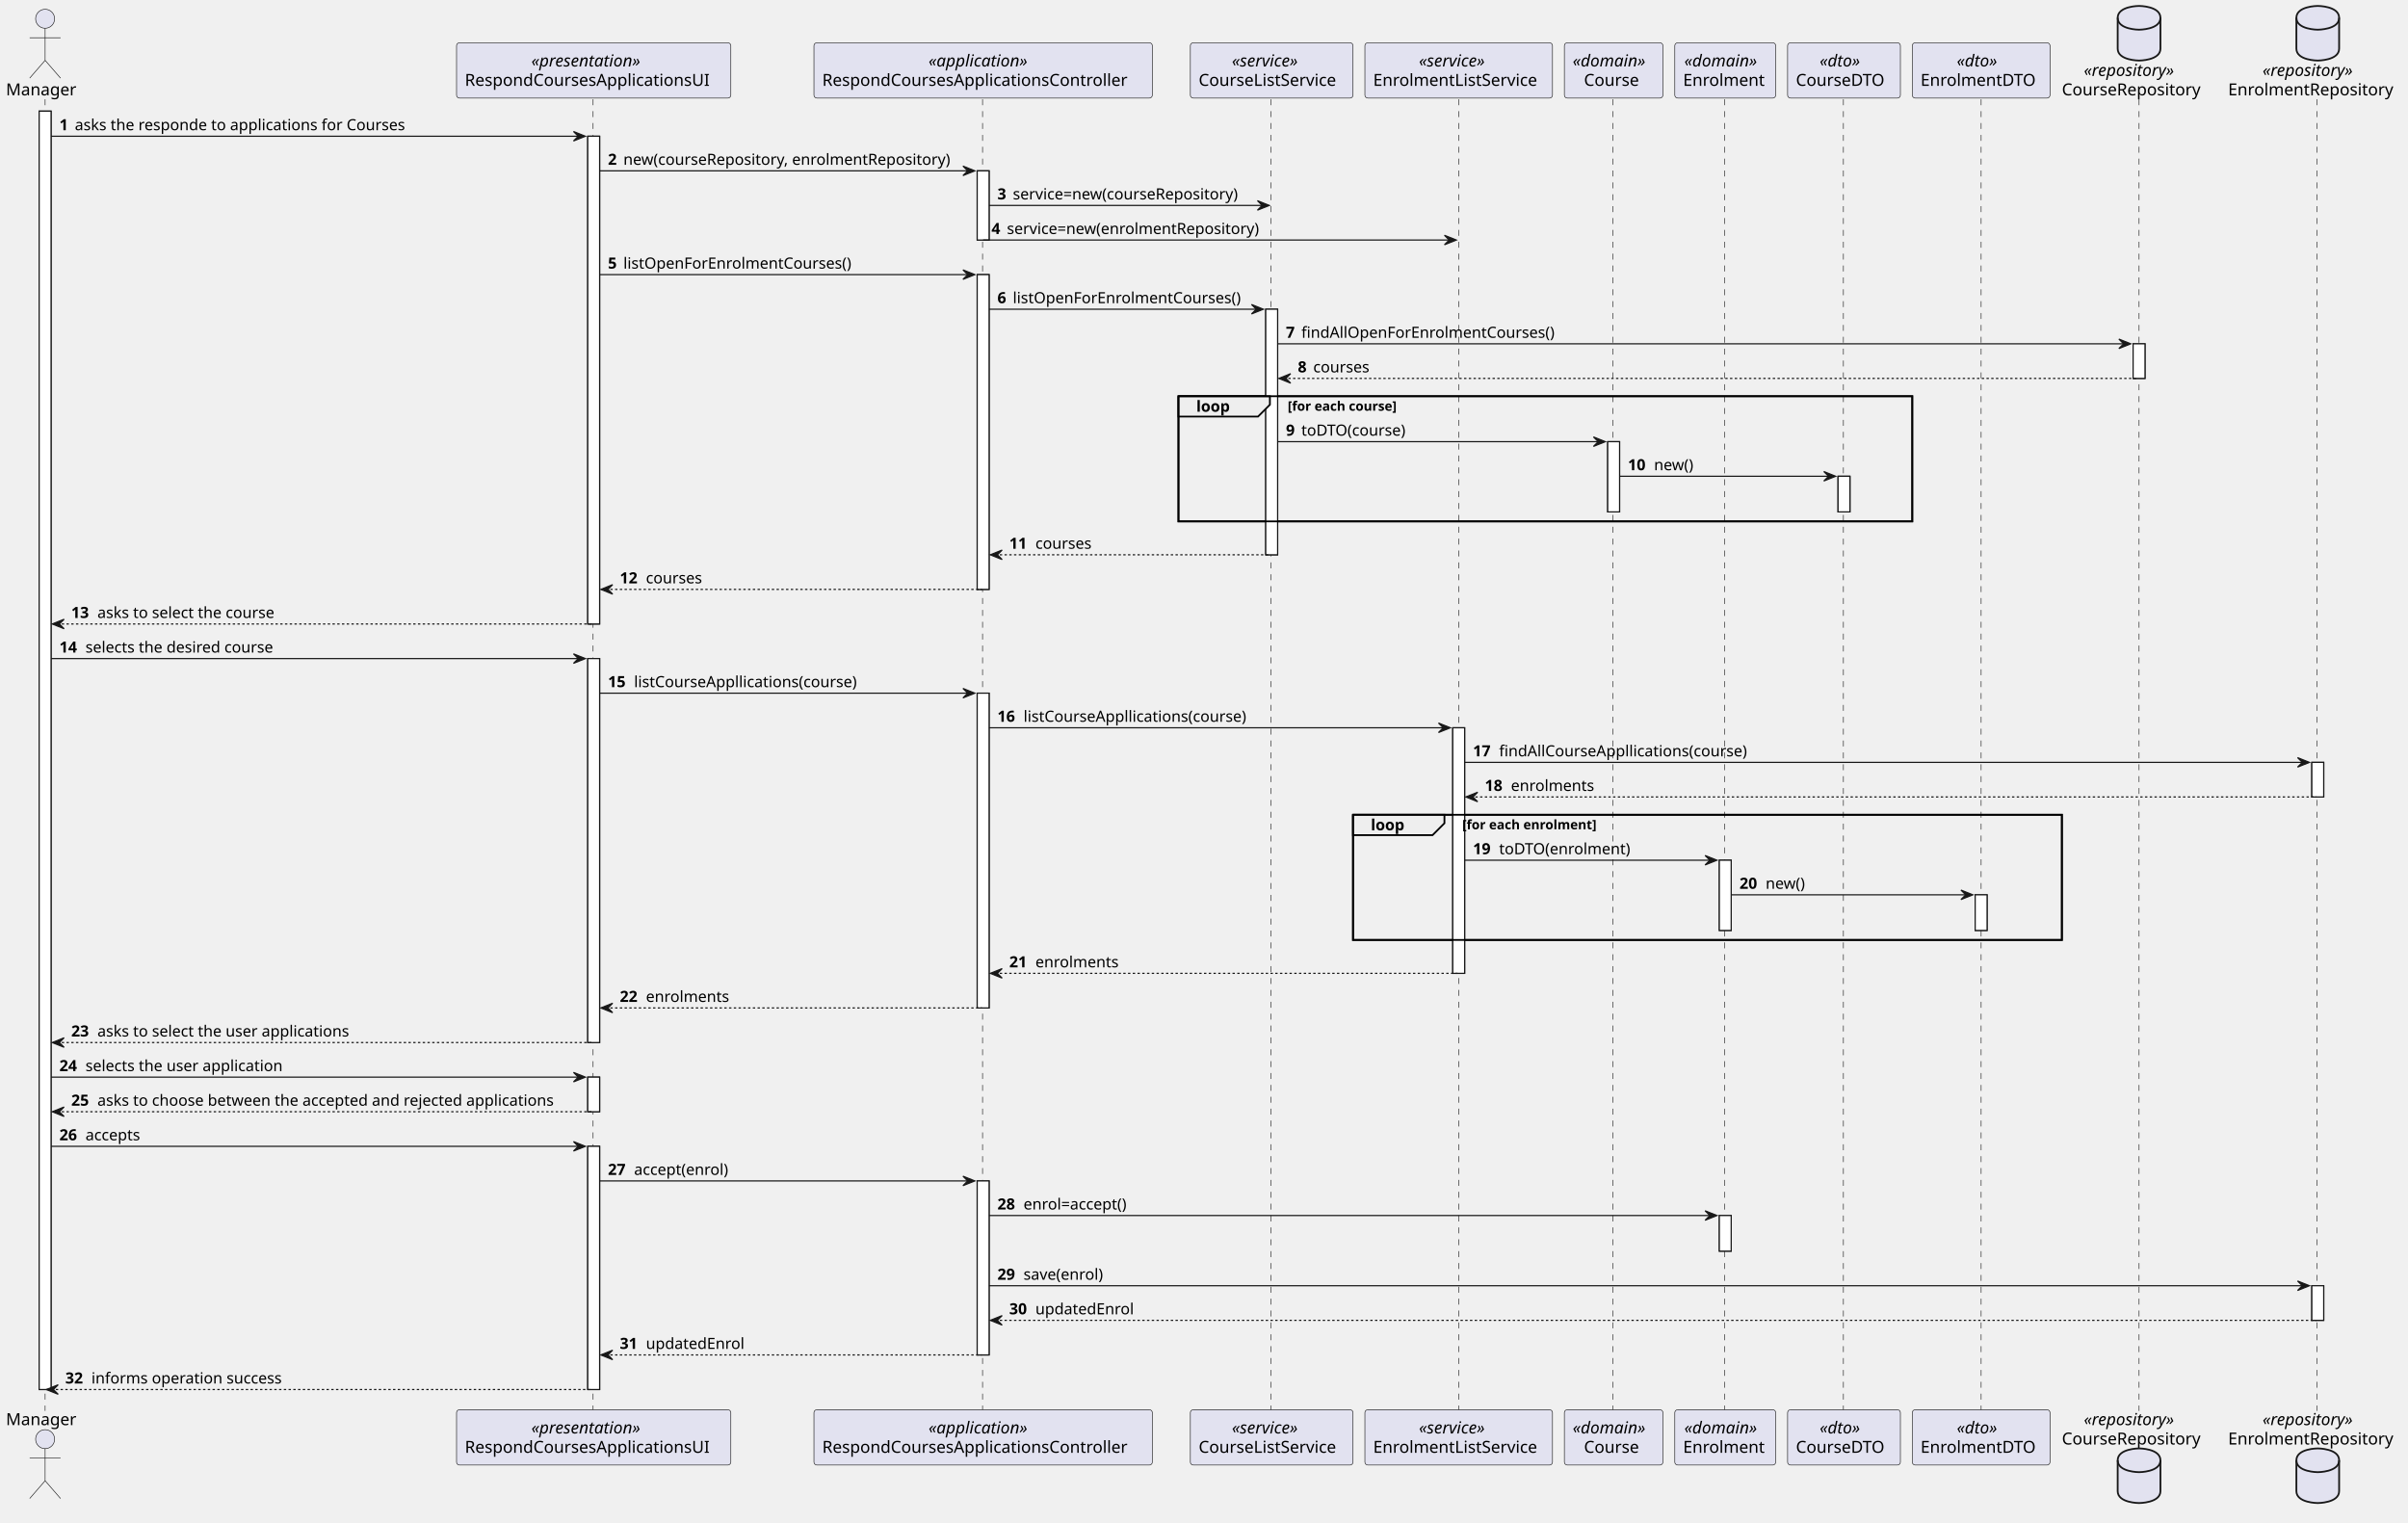
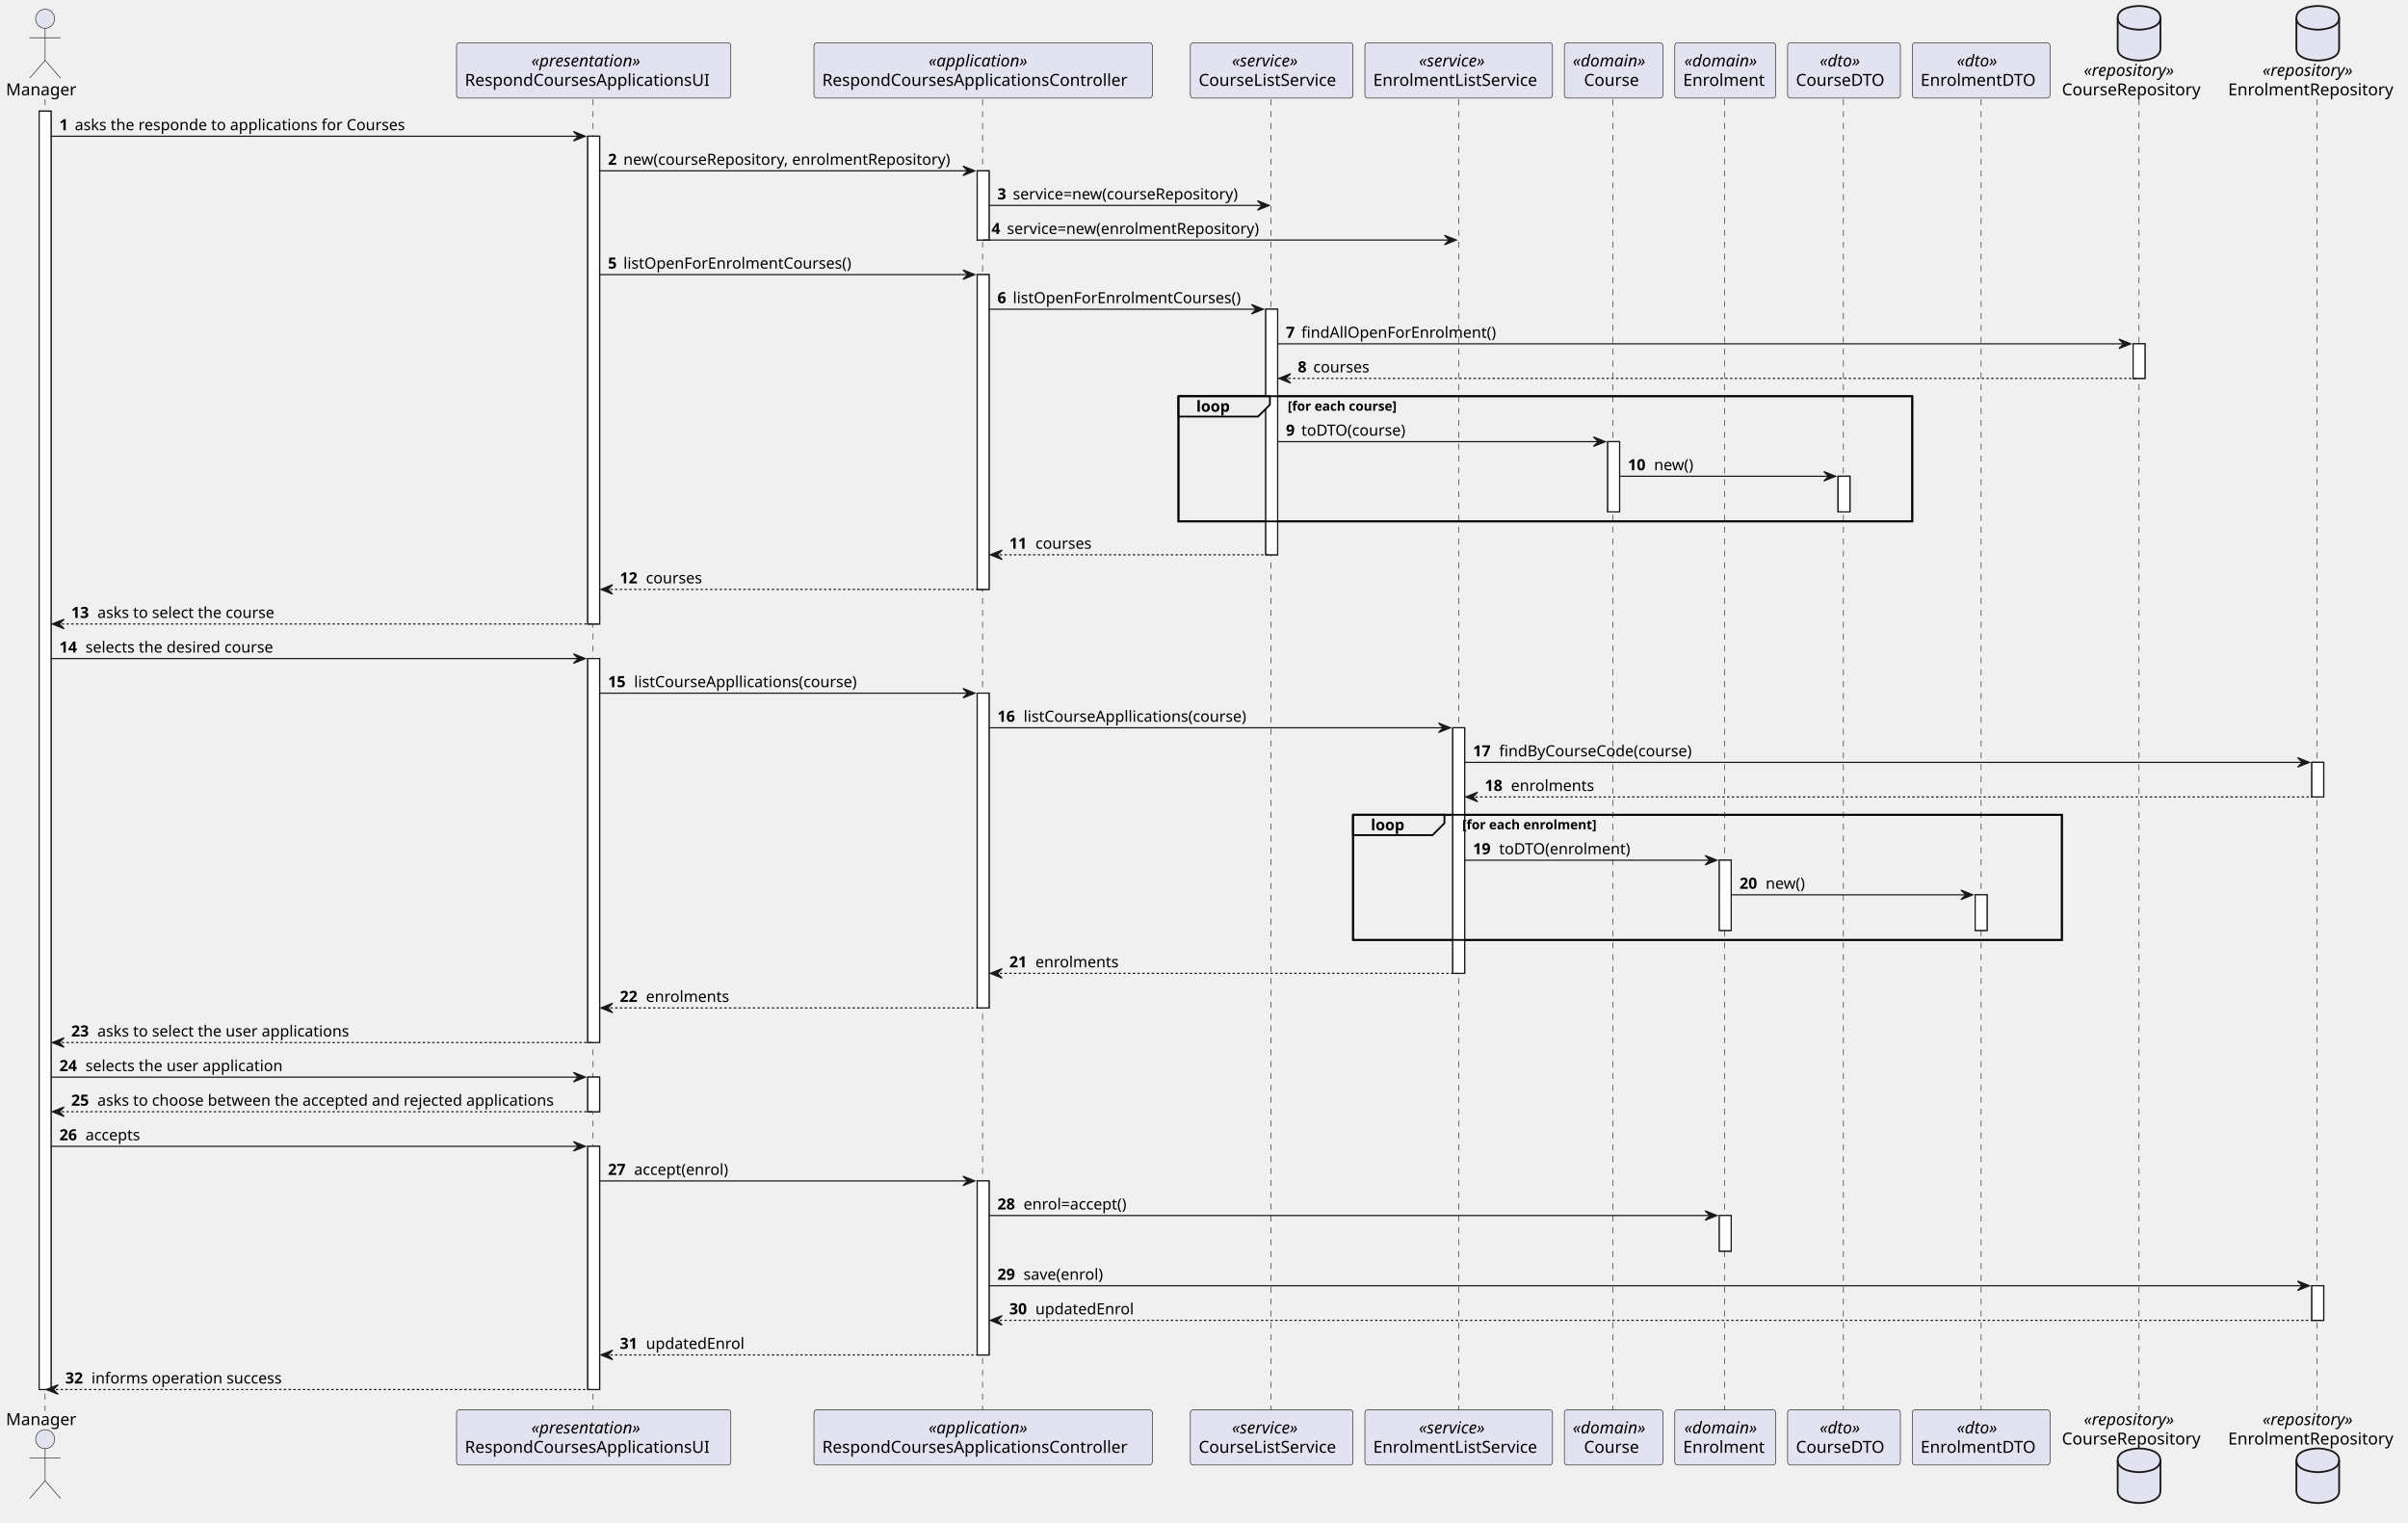
<svg xmlns="http://www.w3.org/2000/svg" contentStyleType="text/css" height="1282px" preserveAspectRatio="none" style="width:2028px;height:1282px;background:#FFFFFF;" version="1.1" viewBox="0 0 2028 1282" width="2028px" zoomAndPan="magnify">
  <defs />
  <g>
    <rect fill="#FFFFFF" height="1076.516" style="stroke:#181818;stroke-width:1.0;" width="10" x="33" y="93.594" />
    <rect fill="#FFFFFF" height="410.727" style="stroke:#181818;stroke-width:1.0;" width="10" x="495" y="114.727" />
    <rect fill="#FFFFFF" height="323.328" style="stroke:#181818;stroke-width:1.0;" width="10" x="495" y="554.586" />
    <rect fill="#FFFFFF" height="29.133" style="stroke:#181818;stroke-width:1.0;" width="10" x="495" y="907.047" />
    <rect fill="#FFFFFF" height="204.797" style="stroke:#181818;stroke-width:1.0;" width="10" x="495" y="965.312" />
    <rect fill="#FFFFFF" height="58.266" style="stroke:#181818;stroke-width:1.0;" width="10" x="823" y="143.859" />
    <rect fill="#FFFFFF" height="265.062" style="stroke:#181818;stroke-width:1.0;" width="10" x="823" y="231.258" />
    <rect fill="#FFFFFF" height="265.062" style="stroke:#181818;stroke-width:1.0;" width="10" x="823" y="583.719" />
    <rect fill="#FFFFFF" height="146.531" style="stroke:#181818;stroke-width:1.0;" width="10" x="823" y="994.445" />
    <rect fill="#FFFFFF" height="206.797" style="stroke:#181818;stroke-width:1.0;" width="10" x="1066" y="260.391" />
    <rect fill="#FFFFFF" height="206.797" style="stroke:#181818;stroke-width:1.0;" width="10" x="1223.5" y="612.852" />
    <rect fill="#FFFFFF" height="59.133" style="stroke:#181818;stroke-width:1.0;" width="10" x="1354" y="371.922" />
    <rect fill="#FFFFFF" height="59.133" style="stroke:#181818;stroke-width:1.0;" width="10" x="1448" y="724.383" />
    <rect fill="#FFFFFF" height="30" style="stroke:#181818;stroke-width:1.0;" width="10" x="1448" y="1023.578" />
    <rect fill="#FFFFFF" height="30" style="stroke:#181818;stroke-width:1.0;" width="10" x="1548" y="401.055" />
    <rect fill="#FFFFFF" height="30" style="stroke:#181818;stroke-width:1.0;" width="10" x="1663.5" y="753.516" />
    <rect fill="#FFFFFF" height="29.133" style="stroke:#181818;stroke-width:1.0;" width="10" x="1796.5" y="289.523" />
    <rect fill="#FFFFFF" height="29.133" style="stroke:#181818;stroke-width:1.0;" width="10" x="1947" y="641.984" />
    <rect fill="#FFFFFF" height="29.133" style="stroke:#181818;stroke-width:1.0;" width="10" x="1947" y="1082.711" />
    <rect fill="none" height="105.398" style="stroke:#000000;stroke-width:1.5;" width="618" x="992.5" y="333.656" />
    <rect fill="none" height="105.398" style="stroke:#000000;stroke-width:1.5;" width="597" x="1139.5" y="686.117" />
    <line style="stroke:#181818;stroke-width:0.5;stroke-dasharray:5.0,5.0;" x1="38" x2="38" y1="83.594" y2="1188.109" />
    <line style="stroke:#181818;stroke-width:0.5;stroke-dasharray:5.0,5.0;" x1="499.5" x2="499.5" y1="83.594" y2="1188.109" />
    <line style="stroke:#181818;stroke-width:0.5;stroke-dasharray:5.0,5.0;" x1="827.5" x2="827.5" y1="83.594" y2="1188.109" />
    <line style="stroke:#181818;stroke-width:0.5;stroke-dasharray:5.0,5.0;" x1="1070.5" x2="1070.5" y1="83.594" y2="1188.109" />
    <line style="stroke:#181818;stroke-width:0.5;stroke-dasharray:5.0,5.0;" x1="1228.5" x2="1228.5" y1="83.594" y2="1188.109" />
    <line style="stroke:#181818;stroke-width:0.5;stroke-dasharray:5.0,5.0;" x1="1358.5" x2="1358.5" y1="83.594" y2="1188.109" />
    <line style="stroke:#181818;stroke-width:0.5;stroke-dasharray:5.0,5.0;" x1="1452.5" x2="1452.5" y1="83.594" y2="1188.109" />
    <line style="stroke:#181818;stroke-width:0.5;stroke-dasharray:5.0,5.0;" x1="1552.5" x2="1552.5" y1="83.594" y2="1188.109" />
    <line style="stroke:#181818;stroke-width:0.5;stroke-dasharray:5.0,5.0;" x1="1668.5" x2="1668.5" y1="83.594" y2="1188.109" />
    <line style="stroke:#181818;stroke-width:0.5;stroke-dasharray:5.0,5.0;" x1="1801.5" x2="1801.5" y1="83.594" y2="1188.109" />
    <line style="stroke:#181818;stroke-width:0.5;stroke-dasharray:5.0,5.0;" x1="1951.5" x2="1951.5" y1="83.594" y2="1188.109" />
    <text fill="#000000" font-family="sans-serif" font-size="14" lengthAdjust="spacing" textLength="60" x="5" y="80.292">Manager</text>
    <ellipse cx="38" cy="15.797" fill="#E2E2F0" rx="8" ry="8" style="stroke:#181818;stroke-width:0.5;" />
    <path d="M38,23.797 L38,50.797 M25,31.797 L51,31.797 M38,50.797 L25,65.797 M38,50.797 L51,65.797 " fill="none" style="stroke:#181818;stroke-width:0.5;" />
    <text fill="#000000" font-family="sans-serif" font-size="14" lengthAdjust="spacing" textLength="60" x="5" y="1200.104">Manager</text>
    <ellipse cx="38" cy="1211.906" fill="#E2E2F0" rx="8" ry="8" style="stroke:#181818;stroke-width:0.5;" />
    <path d="M38,1219.906 L38,1246.906 M25,1227.906 L51,1227.906 M38,1246.906 L25,1261.906 M38,1246.906 L51,1261.906 " fill="none" style="stroke:#181818;stroke-width:0.5;" />
    <rect fill="#E2E2F0" height="46.594" rx="2.5" ry="2.5" style="stroke:#181818;stroke-width:0.5;" width="231" x="384.5" y="36" />
    <text fill="#000000" font-family="sans-serif" font-size="14" font-style="italic" lengthAdjust="spacing" textLength="105" x="447.5" y="55.995">«presentation»</text>
    <text fill="#000000" font-family="sans-serif" font-size="14" lengthAdjust="spacing" textLength="217" x="391.5" y="72.292">RespondCoursesApplicationsUI</text>
    <rect fill="#E2E2F0" height="46.594" rx="2.5" ry="2.5" style="stroke:#181818;stroke-width:0.5;" width="231" x="384.5" y="1187.109" />
    <text fill="#000000" font-family="sans-serif" font-size="14" font-style="italic" lengthAdjust="spacing" textLength="105" x="447.5" y="1207.104">«presentation»</text>
    <text fill="#000000" font-family="sans-serif" font-size="14" lengthAdjust="spacing" textLength="217" x="391.5" y="1223.401">RespondCoursesApplicationsUI</text>
    <rect fill="#E2E2F0" height="46.594" rx="2.5" ry="2.5" style="stroke:#181818;stroke-width:0.5;" width="285" x="685.5" y="36" />
    <text fill="#000000" font-family="sans-serif" font-size="14" font-style="italic" lengthAdjust="spacing" textLength="92" x="782" y="55.995">«application»</text>
    <text fill="#000000" font-family="sans-serif" font-size="14" lengthAdjust="spacing" textLength="271" x="692.5" y="72.292">RespondCoursesApplicationsController</text>
    <rect fill="#E2E2F0" height="46.594" rx="2.5" ry="2.5" style="stroke:#181818;stroke-width:0.5;" width="285" x="685.5" y="1187.109" />
    <text fill="#000000" font-family="sans-serif" font-size="14" font-style="italic" lengthAdjust="spacing" textLength="92" x="782" y="1207.104">«application»</text>
    <text fill="#000000" font-family="sans-serif" font-size="14" lengthAdjust="spacing" textLength="271" x="692.5" y="1223.401">RespondCoursesApplicationsController</text>
    <rect fill="#E2E2F0" height="46.594" rx="2.5" ry="2.5" style="stroke:#181818;stroke-width:0.5;" width="137" x="1002.5" y="36" />
    <text fill="#000000" font-family="sans-serif" font-size="14" font-style="italic" lengthAdjust="spacing" textLength="67" x="1037.5" y="55.995">«service»</text>
    <text fill="#000000" font-family="sans-serif" font-size="14" lengthAdjust="spacing" textLength="123" x="1009.5" y="72.292">CourseListService</text>
    <rect fill="#E2E2F0" height="46.594" rx="2.5" ry="2.5" style="stroke:#181818;stroke-width:0.5;" width="137" x="1002.5" y="1187.109" />
    <text fill="#000000" font-family="sans-serif" font-size="14" font-style="italic" lengthAdjust="spacing" textLength="67" x="1037.5" y="1207.104">«service»</text>
    <text fill="#000000" font-family="sans-serif" font-size="14" lengthAdjust="spacing" textLength="123" x="1009.5" y="1223.401">CourseListService</text>
    <rect fill="#E2E2F0" height="46.594" rx="2.5" ry="2.5" style="stroke:#181818;stroke-width:0.5;" width="158" x="1149.5" y="36" />
    <text fill="#000000" font-family="sans-serif" font-size="14" font-style="italic" lengthAdjust="spacing" textLength="67" x="1195" y="55.995">«service»</text>
    <text fill="#000000" font-family="sans-serif" font-size="14" lengthAdjust="spacing" textLength="144" x="1156.5" y="72.292">EnrolmentListService</text>
    <rect fill="#E2E2F0" height="46.594" rx="2.5" ry="2.5" style="stroke:#181818;stroke-width:0.5;" width="158" x="1149.5" y="1187.109" />
    <text fill="#000000" font-family="sans-serif" font-size="14" font-style="italic" lengthAdjust="spacing" textLength="67" x="1195" y="1207.104">«service»</text>
    <text fill="#000000" font-family="sans-serif" font-size="14" lengthAdjust="spacing" textLength="144" x="1156.5" y="1223.401">EnrolmentListService</text>
    <rect fill="#E2E2F0" height="46.594" rx="2.5" ry="2.5" style="stroke:#181818;stroke-width:0.5;" width="83" x="1317.5" y="36" />
    <text fill="#000000" font-family="sans-serif" font-size="14" font-style="italic" lengthAdjust="spacing" textLength="69" x="1324.5" y="55.995">«domain»</text>
    <text fill="#000000" font-family="sans-serif" font-size="14" lengthAdjust="spacing" textLength="50" x="1334" y="72.292">Course</text>
    <rect fill="#E2E2F0" height="46.594" rx="2.5" ry="2.5" style="stroke:#181818;stroke-width:0.5;" width="83" x="1317.5" y="1187.109" />
    <text fill="#000000" font-family="sans-serif" font-size="14" font-style="italic" lengthAdjust="spacing" textLength="69" x="1324.5" y="1207.104">«domain»</text>
    <text fill="#000000" font-family="sans-serif" font-size="14" lengthAdjust="spacing" textLength="50" x="1334" y="1223.401">Course</text>
    <rect fill="#E2E2F0" height="46.594" rx="2.5" ry="2.5" style="stroke:#181818;stroke-width:0.5;" width="85" x="1410.5" y="36" />
    <text fill="#000000" font-family="sans-serif" font-size="14" font-style="italic" lengthAdjust="spacing" textLength="69" x="1418.5" y="55.995">«domain»</text>
    <text fill="#000000" font-family="sans-serif" font-size="14" lengthAdjust="spacing" textLength="71" x="1417.5" y="72.292">Enrolment</text>
    <rect fill="#E2E2F0" height="46.594" rx="2.5" ry="2.5" style="stroke:#181818;stroke-width:0.5;" width="85" x="1410.5" y="1187.109" />
    <text fill="#000000" font-family="sans-serif" font-size="14" font-style="italic" lengthAdjust="spacing" textLength="69" x="1418.5" y="1207.104">«domain»</text>
    <text fill="#000000" font-family="sans-serif" font-size="14" lengthAdjust="spacing" textLength="71" x="1417.5" y="1223.401">Enrolment</text>
    <rect fill="#E2E2F0" height="46.594" rx="2.5" ry="2.5" style="stroke:#181818;stroke-width:0.5;" width="95" x="1505.5" y="36" />
    <text fill="#000000" font-family="sans-serif" font-size="14" font-style="italic" lengthAdjust="spacing" textLength="41" x="1532.5" y="55.995">«dto»</text>
    <text fill="#000000" font-family="sans-serif" font-size="14" lengthAdjust="spacing" textLength="81" x="1512.5" y="72.292">CourseDTO</text>
    <rect fill="#E2E2F0" height="46.594" rx="2.5" ry="2.5" style="stroke:#181818;stroke-width:0.5;" width="95" x="1505.5" y="1187.109" />
    <text fill="#000000" font-family="sans-serif" font-size="14" font-style="italic" lengthAdjust="spacing" textLength="41" x="1532.5" y="1207.104">«dto»</text>
    <text fill="#000000" font-family="sans-serif" font-size="14" lengthAdjust="spacing" textLength="81" x="1512.5" y="1223.401">CourseDTO</text>
    <rect fill="#E2E2F0" height="46.594" rx="2.5" ry="2.5" style="stroke:#181818;stroke-width:0.5;" width="116" x="1610.5" y="36" />
    <text fill="#000000" font-family="sans-serif" font-size="14" font-style="italic" lengthAdjust="spacing" textLength="41" x="1648" y="55.995">«dto»</text>
    <text fill="#000000" font-family="sans-serif" font-size="14" lengthAdjust="spacing" textLength="102" x="1617.5" y="72.292">EnrolmentDTO</text>
    <rect fill="#E2E2F0" height="46.594" rx="2.5" ry="2.5" style="stroke:#181818;stroke-width:0.5;" width="116" x="1610.5" y="1187.109" />
    <text fill="#000000" font-family="sans-serif" font-size="14" font-style="italic" lengthAdjust="spacing" textLength="41" x="1648" y="1207.104">«dto»</text>
    <text fill="#000000" font-family="sans-serif" font-size="14" lengthAdjust="spacing" textLength="102" x="1617.5" y="1223.401">EnrolmentDTO</text>
    <text fill="#000000" font-family="sans-serif" font-size="14" font-style="italic" lengthAdjust="spacing" textLength="87" x="1755" y="63.995">«repository»</text>
    <text fill="#000000" font-family="sans-serif" font-size="14" lengthAdjust="spacing" textLength="124" x="1736.5" y="80.292">CourseRepository</text>
    <path d="M1783.5,15 C1783.5,5 1801.5,5 1801.5,5 C1801.5,5 1819.5,5 1819.5,15 L1819.5,41 C1819.5,51 1801.5,51 1801.5,51 C1801.5,51 1783.5,51 1783.5,41 L1783.5,15 " fill="#E2E2F0" style="stroke:#181818;stroke-width:1.5;" />
    <path d="M1783.5,15 C1783.5,25 1801.5,25 1801.5,25 C1801.5,25 1819.5,25 1819.5,15 " fill="none" style="stroke:#181818;stroke-width:1.5;" />
    <text fill="#000000" font-family="sans-serif" font-size="14" font-style="italic" lengthAdjust="spacing" textLength="87" x="1755" y="1200.104">«repository»</text>
    <text fill="#000000" font-family="sans-serif" font-size="14" lengthAdjust="spacing" textLength="124" x="1736.5" y="1216.401">CourseRepository</text>
    <path d="M1783.5,1229.703 C1783.5,1219.703 1801.5,1219.703 1801.5,1219.703 C1801.5,1219.703 1819.5,1219.703 1819.5,1229.703 L1819.5,1255.703 C1819.5,1265.703 1801.5,1265.703 1801.5,1265.703 C1801.5,1265.703 1783.5,1265.703 1783.5,1255.703 L1783.5,1229.703 " fill="#E2E2F0" style="stroke:#181818;stroke-width:1.5;" />
    <path d="M1783.5,1229.703 C1783.5,1239.703 1801.5,1239.703 1801.5,1239.703 C1801.5,1239.703 1819.5,1239.703 1819.5,1229.703 " fill="none" style="stroke:#181818;stroke-width:1.5;" />
    <text fill="#000000" font-family="sans-serif" font-size="14" font-style="italic" lengthAdjust="spacing" textLength="87" x="1905.5" y="63.995">«repository»</text>
    <text fill="#000000" font-family="sans-serif" font-size="14" lengthAdjust="spacing" textLength="145" x="1876.5" y="80.292">EnrolmentRepository</text>
    <path d="M1934,15 C1934,5 1952,5 1952,5 C1952,5 1970,5 1970,15 L1970,41 C1970,51 1952,51 1952,51 C1952,51 1934,51 1934,41 L1934,15 " fill="#E2E2F0" style="stroke:#181818;stroke-width:1.5;" />
    <path d="M1934,15 C1934,25 1952,25 1952,25 C1952,25 1970,25 1970,15 " fill="none" style="stroke:#181818;stroke-width:1.5;" />
    <text fill="#000000" font-family="sans-serif" font-size="14" font-style="italic" lengthAdjust="spacing" textLength="87" x="1905.5" y="1200.104">«repository»</text>
    <text fill="#000000" font-family="sans-serif" font-size="14" lengthAdjust="spacing" textLength="145" x="1876.5" y="1216.401">EnrolmentRepository</text>
    <path d="M1934,1229.703 C1934,1219.703 1952,1219.703 1952,1219.703 C1952,1219.703 1970,1219.703 1970,1229.703 L1970,1255.703 C1970,1265.703 1952,1265.703 1952,1265.703 C1952,1265.703 1934,1265.703 1934,1255.703 L1934,1229.703 " fill="#E2E2F0" style="stroke:#181818;stroke-width:1.5;" />
    <path d="M1934,1229.703 C1934,1239.703 1952,1239.703 1952,1239.703 C1952,1239.703 1970,1239.703 1970,1229.703 " fill="none" style="stroke:#181818;stroke-width:1.5;" />
    <rect fill="#FFFFFF" height="1076.516" style="stroke:#181818;stroke-width:1.0;" width="10" x="33" y="93.594" />
    <rect fill="#FFFFFF" height="410.727" style="stroke:#181818;stroke-width:1.0;" width="10" x="495" y="114.727" />
    <rect fill="#FFFFFF" height="323.328" style="stroke:#181818;stroke-width:1.0;" width="10" x="495" y="554.586" />
    <rect fill="#FFFFFF" height="29.133" style="stroke:#181818;stroke-width:1.0;" width="10" x="495" y="907.047" />
    <rect fill="#FFFFFF" height="204.797" style="stroke:#181818;stroke-width:1.0;" width="10" x="495" y="965.312" />
    <rect fill="#FFFFFF" height="58.266" style="stroke:#181818;stroke-width:1.0;" width="10" x="823" y="143.859" />
    <rect fill="#FFFFFF" height="265.062" style="stroke:#181818;stroke-width:1.0;" width="10" x="823" y="231.258" />
    <rect fill="#FFFFFF" height="265.062" style="stroke:#181818;stroke-width:1.0;" width="10" x="823" y="583.719" />
    <rect fill="#FFFFFF" height="146.531" style="stroke:#181818;stroke-width:1.0;" width="10" x="823" y="994.445" />
    <rect fill="#FFFFFF" height="206.797" style="stroke:#181818;stroke-width:1.0;" width="10" x="1066" y="260.391" />
    <rect fill="#FFFFFF" height="206.797" style="stroke:#181818;stroke-width:1.0;" width="10" x="1223.5" y="612.852" />
    <rect fill="#FFFFFF" height="59.133" style="stroke:#181818;stroke-width:1.0;" width="10" x="1354" y="371.922" />
    <rect fill="#FFFFFF" height="59.133" style="stroke:#181818;stroke-width:1.0;" width="10" x="1448" y="724.383" />
    <rect fill="#FFFFFF" height="30" style="stroke:#181818;stroke-width:1.0;" width="10" x="1448" y="1023.578" />
    <rect fill="#FFFFFF" height="30" style="stroke:#181818;stroke-width:1.0;" width="10" x="1548" y="401.055" />
    <rect fill="#FFFFFF" height="30" style="stroke:#181818;stroke-width:1.0;" width="10" x="1663.5" y="753.516" />
    <rect fill="#FFFFFF" height="29.133" style="stroke:#181818;stroke-width:1.0;" width="10" x="1796.5" y="289.523" />
    <rect fill="#FFFFFF" height="29.133" style="stroke:#181818;stroke-width:1.0;" width="10" x="1947" y="641.984" />
    <rect fill="#FFFFFF" height="29.133" style="stroke:#181818;stroke-width:1.0;" width="10" x="1947" y="1082.711" />
    <polygon fill="#181818" points="483,110.727,493,114.727,483,118.727,487,114.727" style="stroke:#181818;stroke-width:1.0;" />
    <line style="stroke:#181818;stroke-width:1.0;" x1="43" x2="489" y1="114.727" y2="114.727" />
    <text fill="#000000" font-family="sans-serif" font-size="13" font-weight="bold" lengthAdjust="spacing" textLength="9" x="50" y="109.661">1</text>
    <text fill="#000000" font-family="sans-serif" font-size="13" lengthAdjust="spacing" textLength="292" x="63" y="109.661">asks the responde to applications for Courses</text>
    <polygon fill="#181818" points="811,139.859,821,143.859,811,147.859,815,143.859" style="stroke:#181818;stroke-width:1.0;" />
    <line style="stroke:#181818;stroke-width:1.0;" x1="505" x2="817" y1="143.859" y2="143.859" />
    <text fill="#000000" font-family="sans-serif" font-size="13" font-weight="bold" lengthAdjust="spacing" textLength="9" x="512" y="138.793">2</text>
    <text fill="#000000" font-family="sans-serif" font-size="13" lengthAdjust="spacing" textLength="286" x="525" y="138.793">new(courseRepository, enrolmentRepository)</text>
    <polygon fill="#181818" points="1059,168.992,1069,172.992,1059,176.992,1063,172.992" style="stroke:#181818;stroke-width:1.0;" />
    <line style="stroke:#181818;stroke-width:1.0;" x1="833" x2="1065" y1="172.992" y2="172.992" />
    <text fill="#000000" font-family="sans-serif" font-size="13" font-weight="bold" lengthAdjust="spacing" textLength="9" x="840" y="167.926">3</text>
    <text fill="#000000" font-family="sans-serif" font-size="13" lengthAdjust="spacing" textLength="201" x="853" y="167.926">service=new(courseRepository)</text>
    <polygon fill="#181818" points="1216.5,198.125,1226.5,202.125,1216.5,206.125,1220.5,202.125" style="stroke:#181818;stroke-width:1.0;" />
    <line style="stroke:#181818;stroke-width:1.0;" x1="828" x2="1222.5" y1="202.125" y2="202.125" />
    <text fill="#000000" font-family="sans-serif" font-size="13" font-weight="bold" lengthAdjust="spacing" textLength="9" x="835" y="197.059">4</text>
    <text fill="#000000" font-family="sans-serif" font-size="13" lengthAdjust="spacing" textLength="224" x="848" y="197.059">service=new(enrolmentRepository)</text>
    <polygon fill="#181818" points="811,227.258,821,231.258,811,235.258,815,231.258" style="stroke:#181818;stroke-width:1.0;" />
    <line style="stroke:#181818;stroke-width:1.0;" x1="505" x2="817" y1="231.258" y2="231.258" />
    <text fill="#000000" font-family="sans-serif" font-size="13" font-weight="bold" lengthAdjust="spacing" textLength="9" x="512" y="226.192">5</text>
    <text fill="#000000" font-family="sans-serif" font-size="13" lengthAdjust="spacing" textLength="200" x="525" y="226.192">listOpenForEnrolmentCourses()</text>
    <polygon fill="#181818" points="1054,256.391,1064,260.391,1054,264.391,1058,260.391" style="stroke:#181818;stroke-width:1.0;" />
    <line style="stroke:#181818;stroke-width:1.0;" x1="833" x2="1060" y1="260.391" y2="260.391" />
    <text fill="#000000" font-family="sans-serif" font-size="13" font-weight="bold" lengthAdjust="spacing" textLength="9" x="840" y="255.325">6</text>
    <text fill="#000000" font-family="sans-serif" font-size="13" lengthAdjust="spacing" textLength="200" x="853" y="255.325">listOpenForEnrolmentCourses()</text>
    <polygon fill="#181818" points="1784.5,285.523,1794.5,289.523,1784.5,293.523,1788.5,289.523" style="stroke:#181818;stroke-width:1.0;" />
    <line style="stroke:#181818;stroke-width:1.0;" x1="1076" x2="1790.5" y1="289.523" y2="289.523" />
    <text fill="#000000" font-family="sans-serif" font-size="13" font-weight="bold" lengthAdjust="spacing" textLength="9" x="1083" y="284.457">7</text>
-     <text fill="#000000" font-family="sans-serif" font-size="13" lengthAdjust="spacing" textLength="220" x="1096" y="284.457">findAllOpenForEnrolmentCourses()</text>
+     <text fill="#000000" font-family="sans-serif" font-size="13" lengthAdjust="spacing" textLength="168" x="1096" y="284.457">findAllOpenForEnrolment()</text>
    <polygon fill="#181818" points="1087,314.656,1077,318.656,1087,322.656,1083,318.656" style="stroke:#181818;stroke-width:1.0;" />
    <line style="stroke:#181818;stroke-width:1.0;stroke-dasharray:2.0,2.0;" x1="1081" x2="1800.5" y1="318.656" y2="318.656" />
    <text fill="#000000" font-family="sans-serif" font-size="13" font-weight="bold" lengthAdjust="spacing" textLength="9" x="1093" y="313.59">8</text>
    <text fill="#000000" font-family="sans-serif" font-size="13" lengthAdjust="spacing" textLength="50" x="1106" y="313.59">courses</text>
    <path d="M992.5,333.656 L1069.5,333.656 L1069.5,340.789 L1059.5,350.789 L992.5,350.789 L992.5,333.656 " fill="#EEEEEE" style="stroke:#000000;stroke-width:1.5;" />
    <rect fill="none" height="105.398" style="stroke:#000000;stroke-width:1.5;" width="618" x="992.5" y="333.656" />
    <text fill="#000000" font-family="sans-serif" font-size="13" font-weight="bold" lengthAdjust="spacing" textLength="32" x="1007.5" y="346.723">loop</text>
    <text fill="#000000" font-family="sans-serif" font-size="11" font-weight="bold" lengthAdjust="spacing" textLength="110" x="1084.5" y="345.867">[for each course]</text>
    <polygon fill="#181818" points="1342,367.922,1352,371.922,1342,375.922,1346,371.922" style="stroke:#181818;stroke-width:1.0;" />
    <line style="stroke:#181818;stroke-width:1.0;" x1="1076" x2="1348" y1="371.922" y2="371.922" />
    <text fill="#000000" font-family="sans-serif" font-size="13" font-weight="bold" lengthAdjust="spacing" textLength="9" x="1083" y="366.856">9</text>
    <text fill="#000000" font-family="sans-serif" font-size="13" lengthAdjust="spacing" textLength="93" x="1096" y="366.856">toDTO(course)</text>
    <polygon fill="#181818" points="1536,397.055,1546,401.055,1536,405.055,1540,401.055" style="stroke:#181818;stroke-width:1.0;" />
    <line style="stroke:#181818;stroke-width:1.0;" x1="1364" x2="1542" y1="401.055" y2="401.055" />
    <text fill="#000000" font-family="sans-serif" font-size="13" font-weight="bold" lengthAdjust="spacing" textLength="18" x="1371" y="395.989">10</text>
    <text fill="#000000" font-family="sans-serif" font-size="13" lengthAdjust="spacing" textLength="35" x="1393" y="395.989">new()</text>
    <polygon fill="#181818" points="844,463.188,834,467.188,844,471.188,840,467.188" style="stroke:#181818;stroke-width:1.0;" />
    <line style="stroke:#181818;stroke-width:1.0;stroke-dasharray:2.0,2.0;" x1="838" x2="1070" y1="467.188" y2="467.188" />
    <text fill="#000000" font-family="sans-serif" font-size="13" font-weight="bold" lengthAdjust="spacing" textLength="18" x="850" y="462.122">11</text>
    <text fill="#000000" font-family="sans-serif" font-size="13" lengthAdjust="spacing" textLength="50" x="872" y="462.122">courses</text>
    <polygon fill="#181818" points="516,492.32,506,496.32,516,500.32,512,496.32" style="stroke:#181818;stroke-width:1.0;" />
    <line style="stroke:#181818;stroke-width:1.0;stroke-dasharray:2.0,2.0;" x1="510" x2="827" y1="496.32" y2="496.32" />
    <text fill="#000000" font-family="sans-serif" font-size="13" font-weight="bold" lengthAdjust="spacing" textLength="18" x="522" y="491.254">12</text>
    <text fill="#000000" font-family="sans-serif" font-size="13" lengthAdjust="spacing" textLength="50" x="544" y="491.254">courses</text>
    <polygon fill="#181818" points="54,521.453,44,525.453,54,529.453,50,525.453" style="stroke:#181818;stroke-width:1.0;" />
    <line style="stroke:#181818;stroke-width:1.0;stroke-dasharray:2.0,2.0;" x1="48" x2="499" y1="525.453" y2="525.453" />
    <text fill="#000000" font-family="sans-serif" font-size="13" font-weight="bold" lengthAdjust="spacing" textLength="18" x="60" y="520.387">13</text>
    <text fill="#000000" font-family="sans-serif" font-size="13" lengthAdjust="spacing" textLength="160" x="82" y="520.387">asks to select the course</text>
    <polygon fill="#181818" points="483,550.586,493,554.586,483,558.586,487,554.586" style="stroke:#181818;stroke-width:1.0;" />
    <line style="stroke:#181818;stroke-width:1.0;" x1="43" x2="489" y1="554.586" y2="554.586" />
    <text fill="#000000" font-family="sans-serif" font-size="13" font-weight="bold" lengthAdjust="spacing" textLength="18" x="50" y="549.52">14</text>
    <text fill="#000000" font-family="sans-serif" font-size="13" lengthAdjust="spacing" textLength="168" x="72" y="549.52">selects the desired course</text>
    <polygon fill="#181818" points="811,579.719,821,583.719,811,587.719,815,583.719" style="stroke:#181818;stroke-width:1.0;" />
    <line style="stroke:#181818;stroke-width:1.0;" x1="505" x2="817" y1="583.719" y2="583.719" />
    <text fill="#000000" font-family="sans-serif" font-size="13" font-weight="bold" lengthAdjust="spacing" textLength="18" x="512" y="578.653">15</text>
    <text fill="#000000" font-family="sans-serif" font-size="13" lengthAdjust="spacing" textLength="196" x="534" y="578.653">listCourseAppllications(course)</text>
    <polygon fill="#181818" points="1211.5,608.852,1221.5,612.852,1211.5,616.852,1215.5,612.852" style="stroke:#181818;stroke-width:1.0;" />
    <line style="stroke:#181818;stroke-width:1.0;" x1="833" x2="1217.5" y1="612.852" y2="612.852" />
    <text fill="#000000" font-family="sans-serif" font-size="13" font-weight="bold" lengthAdjust="spacing" textLength="18" x="840" y="607.786">16</text>
    <text fill="#000000" font-family="sans-serif" font-size="13" lengthAdjust="spacing" textLength="196" x="862" y="607.786">listCourseAppllications(course)</text>
    <polygon fill="#181818" points="1935,637.984,1945,641.984,1935,645.984,1939,641.984" style="stroke:#181818;stroke-width:1.0;" />
    <line style="stroke:#181818;stroke-width:1.0;" x1="1233.5" x2="1941" y1="641.984" y2="641.984" />
    <text fill="#000000" font-family="sans-serif" font-size="13" font-weight="bold" lengthAdjust="spacing" textLength="18" x="1240.5" y="636.918">17</text>
-     <text fill="#000000" font-family="sans-serif" font-size="13" lengthAdjust="spacing" textLength="216" x="1262.5" y="636.918">findAllCourseAppllications(course)</text>
+     <text fill="#000000" font-family="sans-serif" font-size="13" lengthAdjust="spacing" textLength="170" x="1262.5" y="636.918">findByCourseCode(course)</text>
    <polygon fill="#181818" points="1244.5,667.117,1234.5,671.117,1244.5,675.117,1240.5,671.117" style="stroke:#181818;stroke-width:1.0;" />
    <line style="stroke:#181818;stroke-width:1.0;stroke-dasharray:2.0,2.0;" x1="1238.5" x2="1951" y1="671.117" y2="671.117" />
    <text fill="#000000" font-family="sans-serif" font-size="13" font-weight="bold" lengthAdjust="spacing" textLength="18" x="1250.5" y="666.051">18</text>
    <text fill="#000000" font-family="sans-serif" font-size="13" lengthAdjust="spacing" textLength="73" x="1272.5" y="666.051">enrolments</text>
    <path d="M1139.5,686.117 L1216.5,686.117 L1216.5,693.25 L1206.5,703.25 L1139.5,703.25 L1139.5,686.117 " fill="#EEEEEE" style="stroke:#000000;stroke-width:1.5;" />
    <rect fill="none" height="105.398" style="stroke:#000000;stroke-width:1.5;" width="597" x="1139.5" y="686.117" />
    <text fill="#000000" font-family="sans-serif" font-size="13" font-weight="bold" lengthAdjust="spacing" textLength="32" x="1154.5" y="699.184">loop</text>
    <text fill="#000000" font-family="sans-serif" font-size="11" font-weight="bold" lengthAdjust="spacing" textLength="132" x="1231.5" y="698.328">[for each enrolment]</text>
    <polygon fill="#181818" points="1436,720.383,1446,724.383,1436,728.383,1440,724.383" style="stroke:#181818;stroke-width:1.0;" />
    <line style="stroke:#181818;stroke-width:1.0;" x1="1233.5" x2="1442" y1="724.383" y2="724.383" />
    <text fill="#000000" font-family="sans-serif" font-size="13" font-weight="bold" lengthAdjust="spacing" textLength="18" x="1240.5" y="719.317">19</text>
    <text fill="#000000" font-family="sans-serif" font-size="13" lengthAdjust="spacing" textLength="116" x="1262.5" y="719.317">toDTO(enrolment)</text>
    <polygon fill="#181818" points="1651.5,749.516,1661.5,753.516,1651.5,757.516,1655.5,753.516" style="stroke:#181818;stroke-width:1.0;" />
    <line style="stroke:#181818;stroke-width:1.0;" x1="1458" x2="1657.5" y1="753.516" y2="753.516" />
    <text fill="#000000" font-family="sans-serif" font-size="13" font-weight="bold" lengthAdjust="spacing" textLength="18" x="1465" y="748.45">20</text>
    <text fill="#000000" font-family="sans-serif" font-size="13" lengthAdjust="spacing" textLength="35" x="1487" y="748.45">new()</text>
    <polygon fill="#181818" points="844,815.648,834,819.648,844,823.648,840,819.648" style="stroke:#181818;stroke-width:1.0;" />
    <line style="stroke:#181818;stroke-width:1.0;stroke-dasharray:2.0,2.0;" x1="838" x2="1227.5" y1="819.648" y2="819.648" />
    <text fill="#000000" font-family="sans-serif" font-size="13" font-weight="bold" lengthAdjust="spacing" textLength="18" x="850" y="814.582">21</text>
    <text fill="#000000" font-family="sans-serif" font-size="13" lengthAdjust="spacing" textLength="73" x="872" y="814.582">enrolments</text>
    <polygon fill="#181818" points="516,844.781,506,848.781,516,852.781,512,848.781" style="stroke:#181818;stroke-width:1.0;" />
    <line style="stroke:#181818;stroke-width:1.0;stroke-dasharray:2.0,2.0;" x1="510" x2="827" y1="848.781" y2="848.781" />
    <text fill="#000000" font-family="sans-serif" font-size="13" font-weight="bold" lengthAdjust="spacing" textLength="18" x="522" y="843.715">22</text>
    <text fill="#000000" font-family="sans-serif" font-size="13" lengthAdjust="spacing" textLength="73" x="544" y="843.715">enrolments</text>
    <polygon fill="#181818" points="54,873.914,44,877.914,54,881.914,50,877.914" style="stroke:#181818;stroke-width:1.0;" />
    <line style="stroke:#181818;stroke-width:1.0;stroke-dasharray:2.0,2.0;" x1="48" x2="499" y1="877.914" y2="877.914" />
    <text fill="#000000" font-family="sans-serif" font-size="13" font-weight="bold" lengthAdjust="spacing" textLength="18" x="60" y="872.848">23</text>
    <text fill="#000000" font-family="sans-serif" font-size="13" lengthAdjust="spacing" textLength="225" x="82" y="872.848">asks to select the user applications</text>
    <polygon fill="#181818" points="483,903.047,493,907.047,483,911.047,487,907.047" style="stroke:#181818;stroke-width:1.0;" />
    <line style="stroke:#181818;stroke-width:1.0;" x1="43" x2="489" y1="907.047" y2="907.047" />
    <text fill="#000000" font-family="sans-serif" font-size="13" font-weight="bold" lengthAdjust="spacing" textLength="18" x="50" y="901.981">24</text>
    <text fill="#000000" font-family="sans-serif" font-size="13" lengthAdjust="spacing" textLength="175" x="72" y="901.981">selects the user application</text>
    <polygon fill="#181818" points="54,932.18,44,936.18,54,940.18,50,936.18" style="stroke:#181818;stroke-width:1.0;" />
    <line style="stroke:#181818;stroke-width:1.0;stroke-dasharray:2.0,2.0;" x1="48" x2="499" y1="936.18" y2="936.18" />
    <text fill="#000000" font-family="sans-serif" font-size="13" font-weight="bold" lengthAdjust="spacing" textLength="18" x="60" y="931.114">25</text>
    <text fill="#000000" font-family="sans-serif" font-size="13" lengthAdjust="spacing" textLength="406" x="82" y="931.114">asks to choose between the accepted and rejected applications</text>
    <polygon fill="#181818" points="483,961.312,493,965.312,483,969.312,487,965.312" style="stroke:#181818;stroke-width:1.0;" />
    <line style="stroke:#181818;stroke-width:1.0;" x1="43" x2="489" y1="965.312" y2="965.312" />
    <text fill="#000000" font-family="sans-serif" font-size="13" font-weight="bold" lengthAdjust="spacing" textLength="18" x="50" y="960.247">26</text>
    <text fill="#000000" font-family="sans-serif" font-size="13" lengthAdjust="spacing" textLength="50" x="72" y="960.247">accepts</text>
    <polygon fill="#181818" points="811,990.445,821,994.445,811,998.445,815,994.445" style="stroke:#181818;stroke-width:1.0;" />
    <line style="stroke:#181818;stroke-width:1.0;" x1="505" x2="817" y1="994.445" y2="994.445" />
    <text fill="#000000" font-family="sans-serif" font-size="13" font-weight="bold" lengthAdjust="spacing" textLength="18" x="512" y="989.379">27</text>
    <text fill="#000000" font-family="sans-serif" font-size="13" lengthAdjust="spacing" textLength="85" x="534" y="989.379">accept(enrol)</text>
    <polygon fill="#181818" points="1436,1019.578,1446,1023.578,1436,1027.578,1440,1023.578" style="stroke:#181818;stroke-width:1.0;" />
    <line style="stroke:#181818;stroke-width:1.0;" x1="833" x2="1442" y1="1023.578" y2="1023.578" />
    <text fill="#000000" font-family="sans-serif" font-size="13" font-weight="bold" lengthAdjust="spacing" textLength="18" x="840" y="1018.512">28</text>
    <text fill="#000000" font-family="sans-serif" font-size="13" lengthAdjust="spacing" textLength="96" x="862" y="1018.512">enrol=accept()</text>
    <polygon fill="#181818" points="1935,1078.711,1945,1082.711,1935,1086.711,1939,1082.711" style="stroke:#181818;stroke-width:1.0;" />
    <line style="stroke:#181818;stroke-width:1.0;" x1="833" x2="1941" y1="1082.711" y2="1082.711" />
    <text fill="#000000" font-family="sans-serif" font-size="13" font-weight="bold" lengthAdjust="spacing" textLength="18" x="840" y="1077.645">29</text>
    <text fill="#000000" font-family="sans-serif" font-size="13" lengthAdjust="spacing" textLength="72" x="862" y="1077.645">save(enrol)</text>
    <polygon fill="#181818" points="844,1107.844,834,1111.844,844,1115.844,840,1111.844" style="stroke:#181818;stroke-width:1.0;" />
    <line style="stroke:#181818;stroke-width:1.0;stroke-dasharray:2.0,2.0;" x1="838" x2="1951" y1="1111.844" y2="1111.844" />
    <text fill="#000000" font-family="sans-serif" font-size="13" font-weight="bold" lengthAdjust="spacing" textLength="18" x="850" y="1106.778">30</text>
    <text fill="#000000" font-family="sans-serif" font-size="13" lengthAdjust="spacing" textLength="85" x="872" y="1106.778">updatedEnrol</text>
    <polygon fill="#181818" points="516,1136.977,506,1140.977,516,1144.977,512,1140.977" style="stroke:#181818;stroke-width:1.0;" />
    <line style="stroke:#181818;stroke-width:1.0;stroke-dasharray:2.0,2.0;" x1="510" x2="827" y1="1140.977" y2="1140.977" />
    <text fill="#000000" font-family="sans-serif" font-size="13" font-weight="bold" lengthAdjust="spacing" textLength="18" x="522" y="1135.911">31</text>
    <text fill="#000000" font-family="sans-serif" font-size="13" lengthAdjust="spacing" textLength="85" x="544" y="1135.911">updatedEnrol</text>
    <polygon fill="#181818" points="49,1166.109,39,1170.109,49,1174.109,45,1170.109" style="stroke:#181818;stroke-width:1.0;" />
    <line style="stroke:#181818;stroke-width:1.0;stroke-dasharray:2.0,2.0;" x1="43" x2="499" y1="1170.109" y2="1170.109" />
    <text fill="#000000" font-family="sans-serif" font-size="13" font-weight="bold" lengthAdjust="spacing" textLength="18" x="55" y="1165.043">32</text>
    <text fill="#000000" font-family="sans-serif" font-size="13" lengthAdjust="spacing" textLength="168" x="77" y="1165.043">informs operation success</text>
  </g>
</svg>
